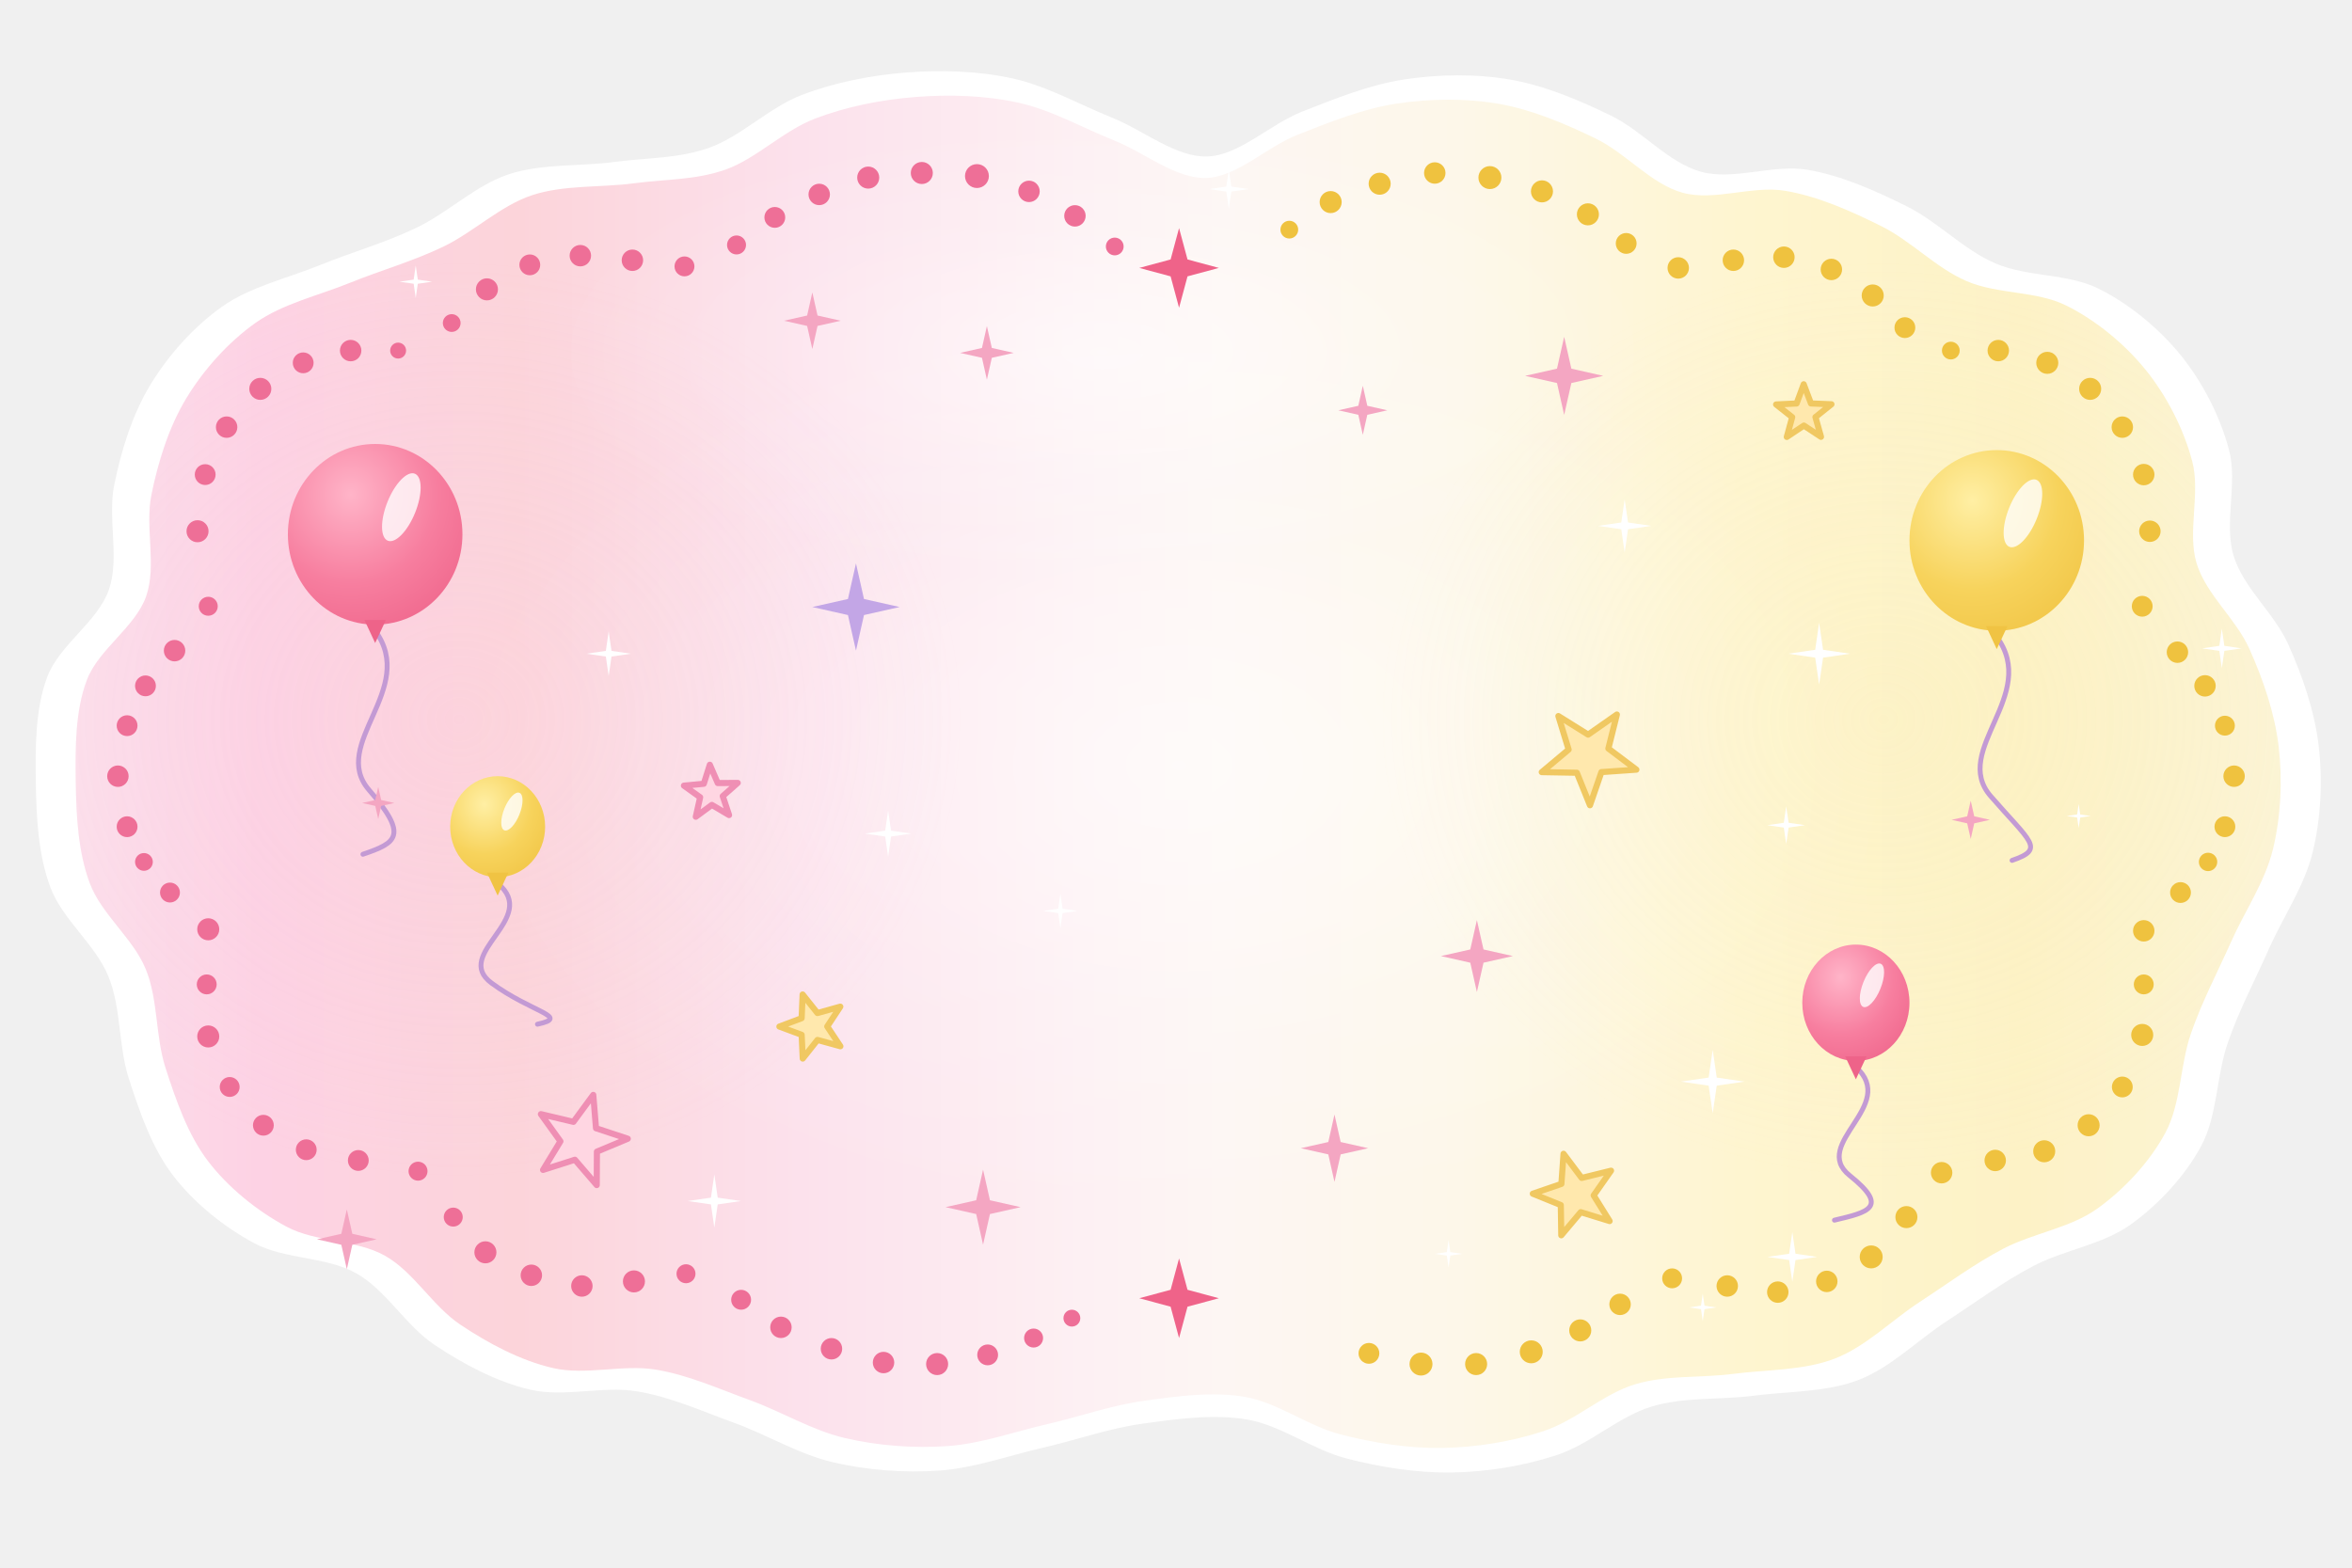
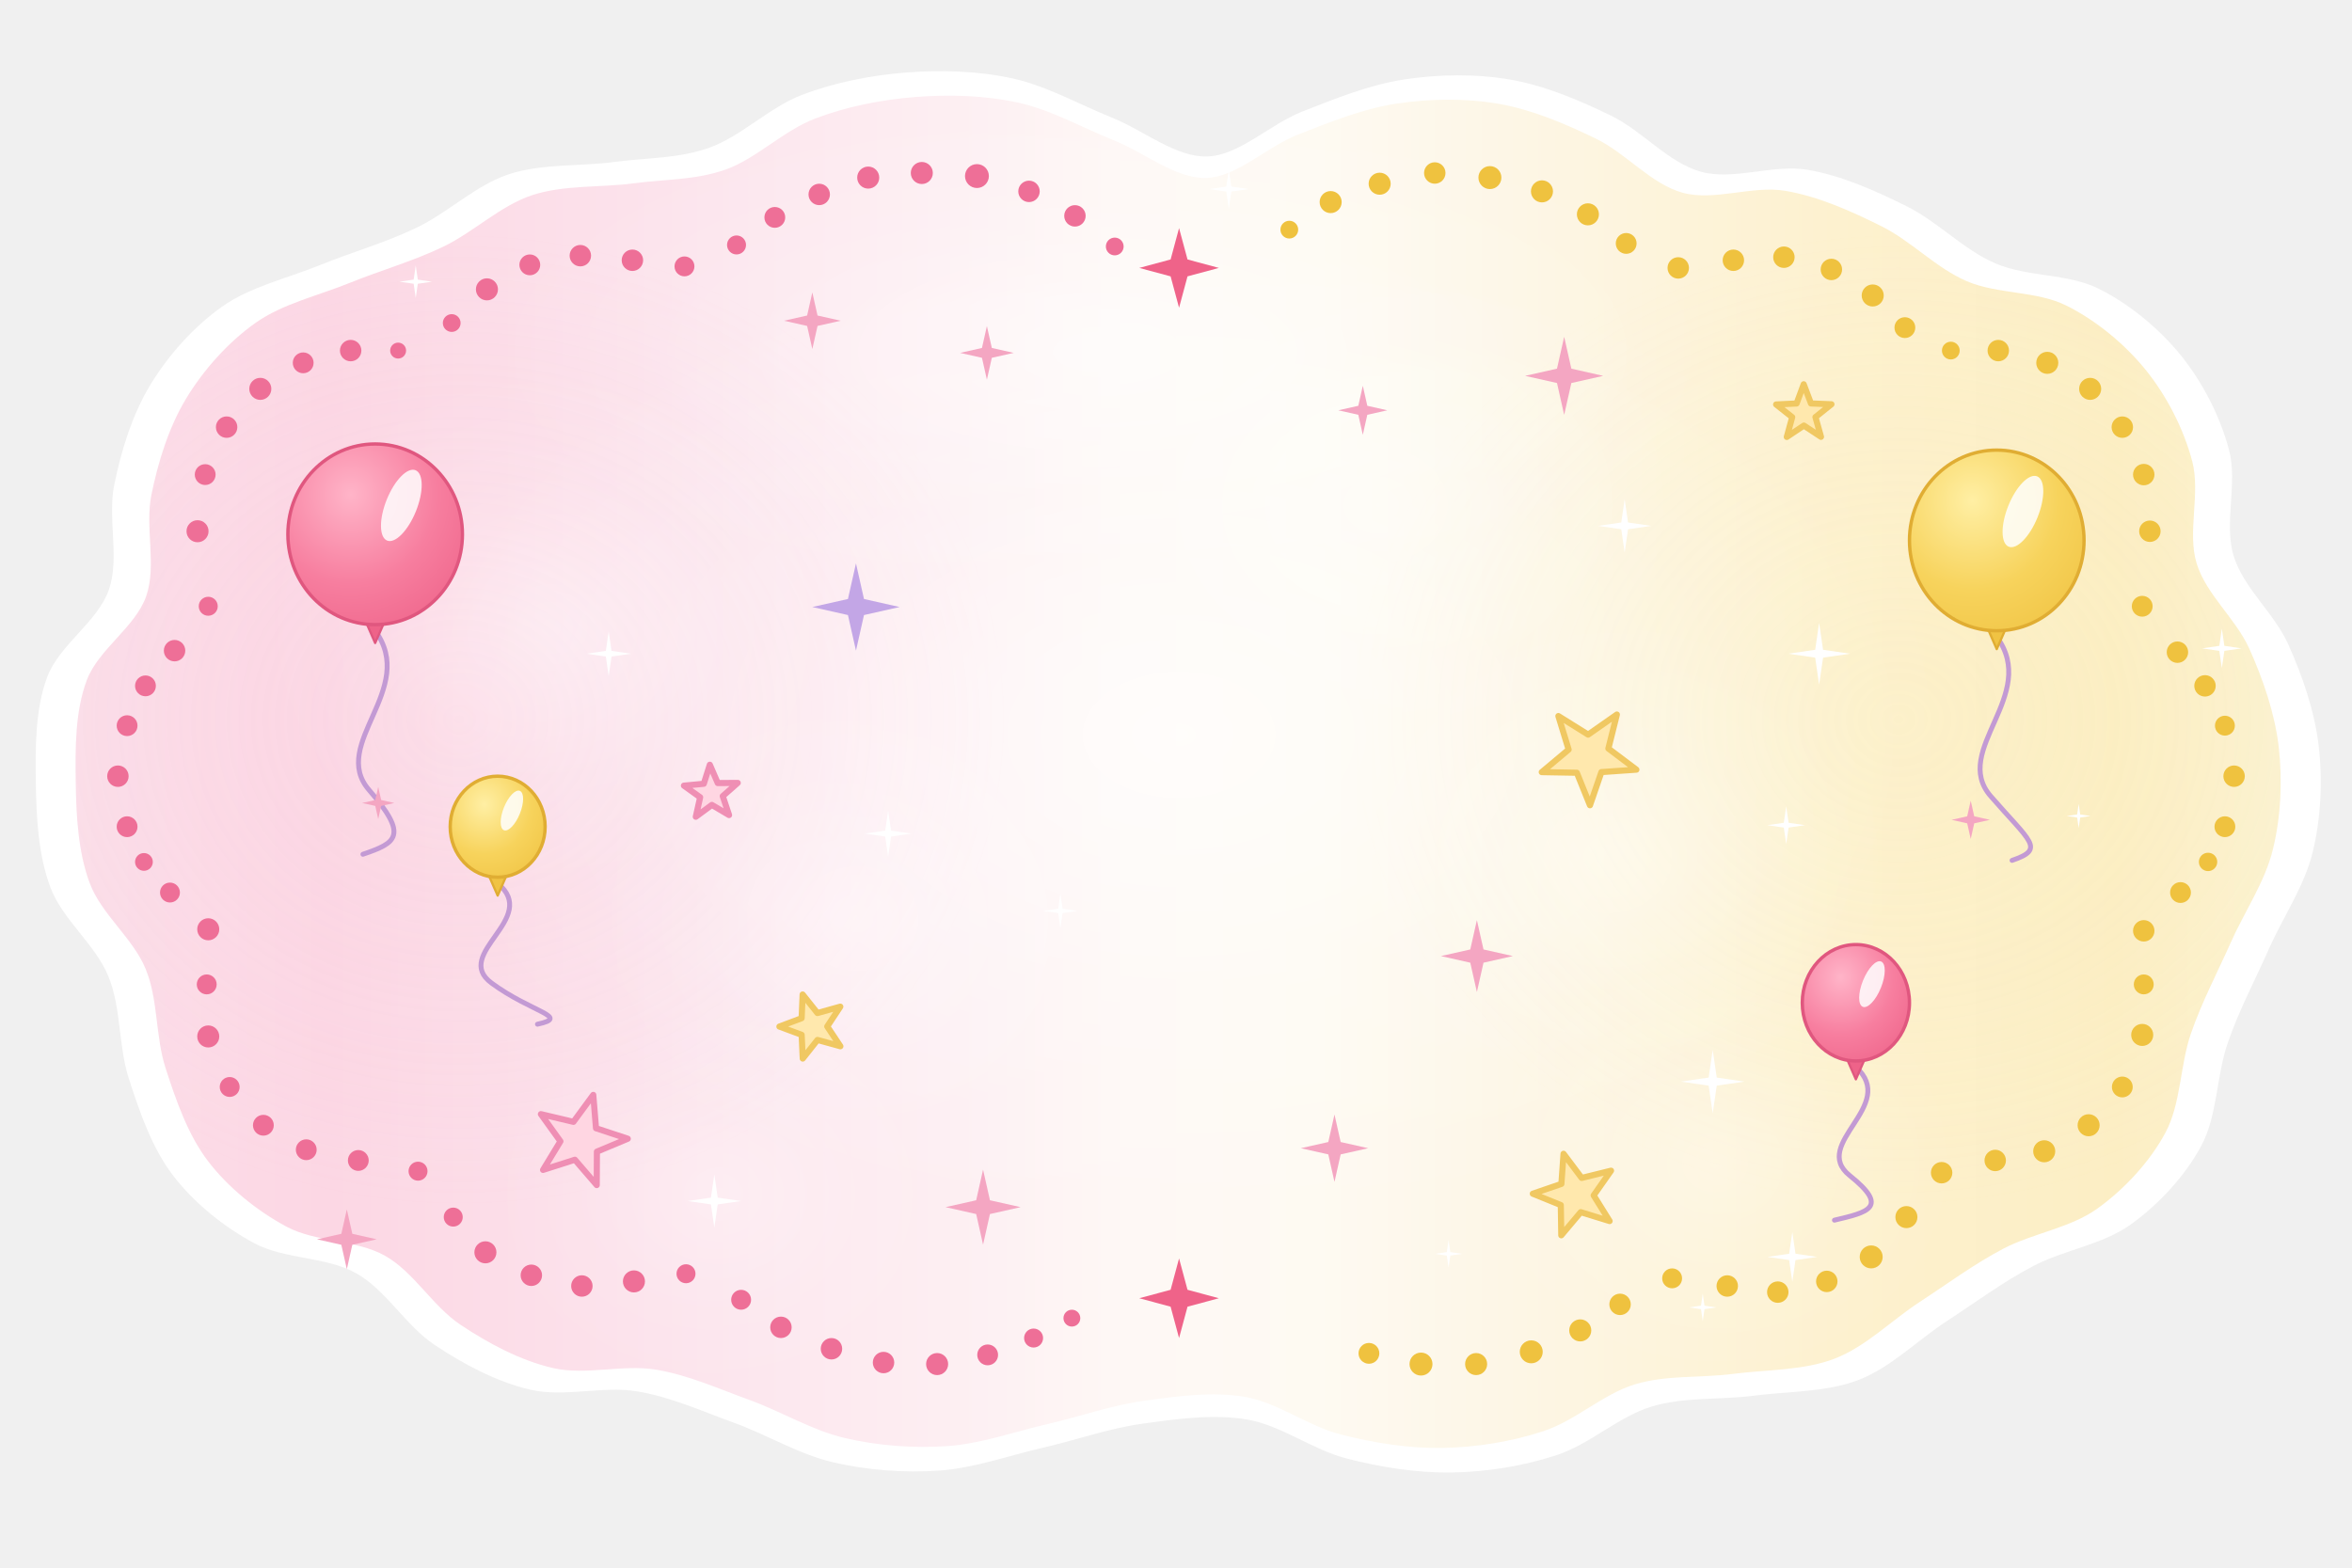
<svg xmlns="http://www.w3.org/2000/svg" width="1536" height="1024" viewBox="0 0 1536 1024" fill="none">
  <defs>
    <linearGradient id="base_gradient" x1="0" y1="0" x2="1536" y2="0" gradientUnits="userSpaceOnUse">
-       <stop offset="0" stop-color="#fbe4ee" />
-       <stop offset="0.11" stop-color="#fdd2e4" />
-       <stop offset="0.22" stop-color="#fcd4da" />
-       <stop offset="0.34" stop-color="#fce1ec" />
-       <stop offset="0.46" stop-color="#fdf0f3" />
-       <stop offset="0.52" stop-color="#fdf6f3" />
-       <stop offset="0.62" stop-color="#fdf7e9" />
-       <stop offset="0.74" stop-color="#fef5d0" />
-       <stop offset="0.86" stop-color="#fdf2c6" />
-       <stop offset="1" stop-color="#fbf4da" />
+       <stop offset="0" stop-color="#fbe0ea" />
+       <stop offset="0.14" stop-color="#fcd7e4" />
+       <stop offset="0.28" stop-color="#fce3ec" />
+       <stop offset="0.4" stop-color="#fdeef2" />
+       <stop offset="0.48" stop-color="#fef8f5" />
+       <stop offset="0.56" stop-color="#fefaf2" />
+       <stop offset="0.64" stop-color="#fdf6e6" />
+       <stop offset="0.78" stop-color="#fdf1cf" />
+       <stop offset="0.9" stop-color="#fceec4" />
+       <stop offset="1" stop-color="#fbf3d6" />
    </linearGradient>
    <radialGradient id="glow_center">
-       <stop offset="0" stop-color="#ffffff" stop-opacity="0.55" />
-       <stop offset="0.55" stop-color="#ffffff" stop-opacity="0.18" />
+       <stop offset="0" stop-color="#ffffff" stop-opacity="0.6" />
+       <stop offset="0.5" stop-color="#ffffff" stop-opacity="0.2" />
      <stop offset="1" stop-color="#ffffff" stop-opacity="0" />
    </radialGradient>
+     <radialGradient id="glow_soft">
+       <stop offset="0" stop-color="#ffffff" stop-opacity="0.5" />
+       <stop offset="0.6" stop-color="#ffffff" stop-opacity="0.12" />
+       <stop offset="1" stop-color="#ffffff" stop-opacity="0" />
+     </radialGradient>
    <radialGradient id="glow_pink">
-       <stop offset="0" stop-color="#fbd0e0" stop-opacity="0.22" />
+       <stop offset="0" stop-color="#fbd0e0" stop-opacity="0.18" />
      <stop offset="1" stop-color="#fbd0e0" stop-opacity="0" />
    </radialGradient>
    <radialGradient id="glow_yellow">
-       <stop offset="0" stop-color="#fbefb8" stop-opacity="0.22" />
+       <stop offset="0" stop-color="#fbefb8" stop-opacity="0.18" />
      <stop offset="1" stop-color="#fbefb8" stop-opacity="0" />
    </radialGradient>
    <radialGradient id="grad_balloon_pink" cx="0.36" cy="0.28" r="0.9">
      <stop offset="0" stop-color="#ffb4c8" />
      <stop offset="0.55" stop-color="#f77e9f" />
      <stop offset="1" stop-color="#ee6389" />
    </radialGradient>
    <radialGradient id="grad_balloon_yellow" cx="0.36" cy="0.28" r="0.9">
      <stop offset="0" stop-color="#ffefa4" />
      <stop offset="0.55" stop-color="#f7d35c" />
      <stop offset="1" stop-color="#f0c343" />
    </radialGradient>
    <clipPath id="board_clip">
      <path d="M 597.89 63.35 C 575.78 65.09 552.94 69.57 532.30 77.46 C 511.66 85.35 493.84 103.63 474.07 110.68 C 454.30 117.73 434.78 116.96 413.66 119.77 C 392.54 122.58 368.05 120.65 347.36 127.54 C 326.67 134.44 309.34 151.58 289.51 161.12 C 269.67 170.67 248.78 176.51 228.34 184.81 C 207.90 193.10 184.66 198.33 166.87 210.90 C 149.09 223.47 132.95 241.52 121.62 260.24 C 110.29 278.95 103.25 301.66 98.89 323.20 C 94.54 344.73 102.49 369.29 95.47 389.45 C 88.44 409.61 64.41 423.95 56.74 444.16 C 49.07 464.37 49.14 488.58 49.46 510.70 C 49.77 532.83 51.00 556.52 58.62 576.90 C 66.24 597.28 86.91 612.83 95.16 632.98 C 103.42 653.12 101.38 676.87 108.16 697.78 C 114.94 718.69 122.67 741.18 135.84 758.43 C 149.00 775.68 167.89 790.97 187.15 801.27 C 206.42 811.57 232.50 809.57 251.43 820.25 C 270.36 830.92 282.41 853.08 300.71 865.31 C 319.00 877.54 339.97 888.73 361.19 893.61 C 382.42 898.50 406.67 891.12 428.06 894.60 C 449.45 898.07 468.91 907.01 489.53 914.47 C 510.15 921.92 530.27 934.31 551.80 939.33 C 573.33 944.35 596.66 946.11 618.72 944.58 C 640.78 943.05 662.78 935.09 684.17 930.16 C 705.57 925.23 725.63 917.96 747.09 915.00 C 768.56 912.04 791.56 908.76 812.94 912.42 C 834.33 916.07 853.90 931.37 875.40 936.93 C 896.89 942.49 919.79 946.14 941.90 945.78 C 964.01 945.42 987.10 941.70 1008.07 934.78 C 1029.04 927.85 1047.06 910.46 1067.74 904.23 C 1088.41 898.00 1110.38 900.18 1132.12 897.38 C 1153.87 894.58 1177.95 895.26 1198.20 887.43 C 1218.46 879.61 1235.32 862.40 1253.66 850.44 C 1271.99 838.48 1288.90 825.82 1308.22 815.67 C 1327.54 805.52 1351.93 802.16 1369.59 789.52 C 1387.25 776.88 1403.98 758.87 1414.17 739.83 C 1424.36 720.79 1423.63 695.99 1430.75 675.26 C 1437.87 654.54 1447.97 635.55 1456.90 615.47 C 1465.83 595.40 1479.14 576.11 1484.34 554.82 C 1489.55 533.53 1490.67 509.54 1488.12 487.73 C 1485.56 465.92 1477.97 443.90 1469.03 423.94 C 1460.10 403.97 1440.74 388.39 1434.51 367.95 C 1428.28 347.50 1437.17 322.32 1431.64 301.27 C 1426.10 280.22 1415.00 258.59 1401.28 241.63 C 1387.56 224.68 1368.81 209.21 1349.33 199.55 C 1329.86 189.89 1304.54 192.31 1284.42 183.67 C 1264.30 175.03 1248.37 157.56 1228.61 147.72 C 1208.85 137.89 1187.50 128.28 1165.87 124.64 C 1144.25 121.00 1119.50 131.59 1098.86 125.89 C 1078.21 120.19 1061.98 100.11 1041.99 90.44 C 1021.99 80.77 1000.58 71.63 978.87 67.84 C 957.17 64.06 933.61 64.39 911.76 67.72 C 889.91 71.06 868.43 79.78 847.77 87.87 C 827.11 95.96 807.86 115.63 787.80 116.26 C 767.73 116.89 747.86 99.86 727.38 91.65 C 706.91 83.45 686.51 71.76 664.93 67.04 C 643.34 62.32 619.99 61.62 597.89 63.35 Z" />
    </clipPath>
  </defs>
  <g id="01_土台外形">
    <path id="base_outline" d="M 591.71 47.38 C 568.80 49.18 545.13 53.82 523.74 61.99 C 502.36 70.17 483.89 89.12 463.40 96.42 C 442.91 103.73 422.69 102.93 400.80 105.84 C 378.92 108.75 353.54 106.75 332.09 113.90 C 310.65 121.04 292.70 138.80 272.14 148.69 C 251.59 158.59 229.94 164.64 208.76 173.24 C 187.58 181.83 163.50 187.25 145.06 200.28 C 126.63 213.31 109.91 232.01 98.16 251.40 C 86.42 270.80 79.13 294.33 74.62 316.65 C 70.10 338.97 78.35 364.41 71.07 385.30 C 63.79 406.20 38.88 421.05 30.93 441.99 C 22.99 462.94 23.06 488.03 23.39 510.95 C 23.71 533.88 24.99 558.43 32.88 579.55 C 40.78 600.67 62.20 616.79 70.75 637.66 C 79.31 658.54 77.19 683.15 84.22 704.81 C 91.24 726.48 99.26 749.79 112.90 767.67 C 126.54 785.54 146.11 801.38 166.08 812.06 C 186.04 822.74 213.08 820.66 232.69 831.72 C 252.30 842.78 264.79 865.75 283.75 878.42 C 302.71 891.09 324.44 902.69 346.43 907.75 C 368.43 912.81 393.56 905.17 415.72 908.77 C 437.89 912.37 458.05 921.63 479.42 929.36 C 500.79 937.09 521.64 949.92 543.95 955.12 C 566.26 960.33 590.44 962.15 613.30 960.57 C 636.16 958.98 658.95 950.74 681.12 945.63 C 703.30 940.52 724.09 932.98 746.33 929.91 C 768.57 926.85 792.41 923.45 814.56 927.24 C 836.72 931.03 857.01 946.87 879.28 952.64 C 901.56 958.40 925.29 962.18 948.20 961.81 C 971.12 961.44 995.04 957.58 1016.77 950.41 C 1038.51 943.23 1057.18 925.21 1078.60 918.75 C 1100.03 912.29 1122.79 914.56 1145.32 911.66 C 1167.86 908.76 1192.81 909.46 1213.80 901.35 C 1234.79 893.24 1252.26 875.41 1271.26 863.01 C 1290.26 850.62 1307.78 837.50 1327.80 826.98 C 1347.83 816.46 1373.11 812.99 1391.41 799.89 C 1409.70 786.79 1427.04 768.12 1437.60 748.39 C 1448.16 728.65 1447.40 702.96 1454.78 681.48 C 1462.16 660.00 1472.62 640.33 1481.88 619.52 C 1491.13 598.72 1504.93 578.73 1510.32 556.67 C 1515.71 534.61 1516.87 509.75 1514.23 487.15 C 1511.58 464.54 1503.71 441.73 1494.45 421.04 C 1485.19 400.35 1465.14 384.21 1458.68 363.02 C 1452.22 341.84 1461.44 315.74 1455.70 293.92 C 1449.96 272.11 1438.45 249.69 1424.24 232.12 C 1410.02 214.56 1390.59 198.53 1370.41 188.52 C 1350.23 178.51 1323.99 181.01 1303.14 172.06 C 1282.29 163.11 1265.78 145.01 1245.31 134.81 C 1224.83 124.61 1202.71 114.66 1180.30 110.89 C 1157.89 107.11 1132.25 118.09 1110.85 112.18 C 1089.45 106.27 1072.64 85.47 1051.92 75.45 C 1031.20 65.42 1009.01 55.96 986.52 52.03 C 964.02 48.11 939.61 48.45 916.97 51.91 C 894.32 55.37 872.07 64.40 850.66 72.79 C 829.25 81.17 809.30 101.55 788.51 102.20 C 767.71 102.86 747.12 85.21 725.90 76.71 C 704.68 68.21 683.55 56.09 661.18 51.20 C 638.82 46.31 614.61 45.58 591.71 47.38 Z" fill="#ffffff" />
  </g>
  <g id="02_背景グラデーション">
    <path id="base_gradient_fill" d="M 597.89 63.35 C 575.78 65.09 552.94 69.57 532.30 77.46 C 511.66 85.35 493.84 103.63 474.07 110.68 C 454.30 117.73 434.78 116.96 413.66 119.77 C 392.54 122.58 368.05 120.65 347.36 127.54 C 326.67 134.44 309.34 151.58 289.51 161.12 C 269.67 170.67 248.78 176.51 228.34 184.81 C 207.90 193.10 184.66 198.33 166.87 210.90 C 149.09 223.47 132.95 241.52 121.62 260.24 C 110.29 278.95 103.25 301.66 98.89 323.20 C 94.54 344.73 102.49 369.29 95.47 389.45 C 88.44 409.61 64.41 423.95 56.74 444.16 C 49.07 464.37 49.14 488.58 49.46 510.70 C 49.77 532.83 51.00 556.52 58.62 576.90 C 66.24 597.28 86.91 612.83 95.16 632.98 C 103.42 653.12 101.38 676.87 108.16 697.78 C 114.94 718.69 122.67 741.18 135.84 758.43 C 149.00 775.68 167.89 790.97 187.15 801.27 C 206.42 811.57 232.50 809.57 251.43 820.25 C 270.36 830.92 282.41 853.08 300.71 865.31 C 319.00 877.54 339.97 888.73 361.19 893.61 C 382.42 898.50 406.67 891.12 428.06 894.60 C 449.45 898.07 468.91 907.01 489.53 914.47 C 510.15 921.92 530.27 934.31 551.80 939.33 C 573.33 944.35 596.66 946.11 618.72 944.58 C 640.78 943.05 662.78 935.09 684.17 930.16 C 705.57 925.23 725.63 917.96 747.09 915.00 C 768.56 912.04 791.56 908.76 812.94 912.42 C 834.33 916.07 853.90 931.37 875.40 936.93 C 896.89 942.49 919.79 946.14 941.90 945.78 C 964.01 945.42 987.10 941.70 1008.07 934.78 C 1029.04 927.85 1047.06 910.46 1067.74 904.23 C 1088.41 898.00 1110.38 900.18 1132.12 897.38 C 1153.87 894.58 1177.95 895.26 1198.20 887.43 C 1218.46 879.61 1235.32 862.40 1253.66 850.44 C 1271.99 838.48 1288.90 825.82 1308.22 815.67 C 1327.54 805.52 1351.93 802.16 1369.59 789.52 C 1387.25 776.88 1403.98 758.87 1414.17 739.83 C 1424.36 720.79 1423.63 695.99 1430.75 675.26 C 1437.87 654.54 1447.97 635.55 1456.90 615.47 C 1465.83 595.40 1479.14 576.11 1484.34 554.82 C 1489.55 533.53 1490.67 509.54 1488.12 487.73 C 1485.56 465.92 1477.97 443.90 1469.03 423.94 C 1460.10 403.97 1440.74 388.39 1434.51 367.95 C 1428.28 347.50 1437.17 322.32 1431.64 301.27 C 1426.10 280.22 1415.00 258.59 1401.28 241.63 C 1387.56 224.68 1368.81 209.21 1349.33 199.55 C 1329.86 189.89 1304.54 192.31 1284.42 183.67 C 1264.30 175.03 1248.37 157.56 1228.61 147.72 C 1208.85 137.89 1187.50 128.28 1165.87 124.64 C 1144.25 121.00 1119.50 131.59 1098.86 125.89 C 1078.21 120.19 1061.98 100.11 1041.99 90.44 C 1021.99 80.77 1000.58 71.63 978.87 67.84 C 957.17 64.06 933.61 64.39 911.76 67.72 C 889.91 71.06 868.43 79.78 847.77 87.87 C 827.11 95.96 807.86 115.63 787.80 116.26 C 767.73 116.89 747.86 99.86 727.38 91.65 C 706.91 83.45 686.51 71.76 664.93 67.04 C 643.34 62.32 619.99 61.62 597.89 63.35 Z" fill="url(#base_gradient)" />
    <g id="bg_texture" clip-path="url(#board_clip)">
-       <ellipse id="tex_center" cx="770" cy="500" rx="470" ry="300" fill="url(#glow_center)" />
-       <ellipse id="tex_pink" cx="300" cy="470" rx="330" ry="300" fill="url(#glow_pink)" />
-       <ellipse id="tex_yellow" cx="1230" cy="470" rx="330" ry="300" fill="url(#glow_yellow)" />
-       <ellipse id="tex_top" cx="720" cy="230" rx="360" ry="150" fill="url(#glow_center)" />
+       <ellipse id="tex_pink" cx="300" cy="470" rx="360" ry="320" fill="url(#glow_pink)" />
+       <ellipse id="tex_yellow" cx="1240" cy="470" rx="360" ry="320" fill="url(#glow_yellow)" />
+       <ellipse id="light_center" cx="770" cy="480" rx="500" ry="330" fill="url(#glow_center)" />
+       <ellipse id="light_top" cx="720" cy="230" rx="400" ry="165" fill="url(#glow_soft)" />
+       <ellipse id="light_01" cx="360" cy="410" rx="190" ry="170" fill="url(#glow_soft)" fill-opacity="0.75" />
+       <ellipse id="light_02" cx="560" cy="600" rx="175" ry="150" fill="url(#glow_soft)" fill-opacity="0.7" />
+       <ellipse id="light_03" cx="900" cy="330" rx="200" ry="165" fill="url(#glow_soft)" fill-opacity="0.7" />
+       <ellipse id="light_04" cx="1050" cy="560" rx="185" ry="160" fill="url(#glow_soft)" fill-opacity="0.7" />
+       <ellipse id="light_05" cx="470" cy="780" rx="150" ry="130" fill="url(#glow_soft)" fill-opacity="0.6" />
+       <ellipse id="light_06" cx="1120" cy="760" rx="160" ry="140" fill="url(#glow_soft)" fill-opacity="0.6" />
    </g>
  </g>
  <g id="03_内周ドット">
    <g id="dots_pink" fill="#ee6f97">
      <circle id="dot_pink_01" cx="612" cy="891" r="7.2" />
      <circle id="dot_pink_02" cx="577" cy="890" r="7.0" />
      <circle id="dot_pink_03" cx="645" cy="885" r="6.8" />
      <circle id="dot_pink_04" cx="543" cy="881" r="7.0" />
      <circle id="dot_pink_05" cx="675" cy="874" r="6.2" />
      <circle id="dot_pink_06" cx="510" cy="867" r="7.0" />
      <circle id="dot_pink_07" cx="700" cy="861" r="5.5" />
      <circle id="dot_pink_08" cx="484" cy="849" r="6.5" />
      <circle id="dot_pink_09" cx="380" cy="840" r="7.0" />
      <circle id="dot_pink_10" cx="414" cy="837" r="7.2" />
      <circle id="dot_pink_11" cx="448" cy="832" r="6.2" />
      <circle id="dot_pink_12" cx="347" cy="833" r="7.0" />
      <circle id="dot_pink_13" cx="317" cy="818" r="7.2" />
      <circle id="dot_pink_14" cx="296" cy="795" r="6.2" />
      <circle id="dot_pink_15" cx="273" cy="765" r="6.2" />
      <circle id="dot_pink_16" cx="234" cy="758" r="6.8" />
      <circle id="dot_pink_17" cx="200" cy="751" r="6.8" />
      <circle id="dot_pink_18" cx="172" cy="735" r="6.8" />
      <circle id="dot_pink_19" cx="150" cy="710" r="6.5" />
      <circle id="dot_pink_20" cx="136" cy="677" r="7.2" />
      <circle id="dot_pink_21" cx="135" cy="643" r="6.5" />
      <circle id="dot_pink_22" cx="136" cy="607" r="7.2" />
      <circle id="dot_pink_23" cx="111" cy="583" r="6.5" />
      <circle id="dot_pink_24" cx="94" cy="563" r="5.8" />
      <circle id="dot_pink_25" cx="83" cy="540" r="6.8" />
      <circle id="dot_pink_26" cx="77" cy="507" r="7.0" />
      <circle id="dot_pink_27" cx="83" cy="474" r="6.8" />
      <circle id="dot_pink_28" cx="95" cy="448" r="6.8" />
      <circle id="dot_pink_29" cx="114" cy="425" r="7.0" />
      <circle id="dot_pink_30" cx="136" cy="396" r="6.2" />
      <circle id="dot_pink_31" cx="129" cy="347" r="7.2" />
      <circle id="dot_pink_32" cx="134" cy="310" r="6.8" />
      <circle id="dot_pink_33" cx="148" cy="279" r="7.0" />
      <circle id="dot_pink_34" cx="170" cy="254" r="7.2" />
      <circle id="dot_pink_35" cx="198" cy="237" r="6.8" />
      <circle id="dot_pink_36" cx="260" cy="229" r="5.2" />
      <circle id="dot_pink_37" cx="229" cy="229" r="7.0" />
      <circle id="dot_pink_38" cx="295" cy="211" r="5.8" />
      <circle id="dot_pink_39" cx="318" cy="189" r="7.2" />
      <circle id="dot_pink_40" cx="447" cy="174" r="6.5" />
      <circle id="dot_pink_41" cx="346" cy="173" r="6.8" />
      <circle id="dot_pink_42" cx="413" cy="170" r="7.0" />
      <circle id="dot_pink_43" cx="379" cy="167" r="7.0" />
      <circle id="dot_pink_44" cx="728" cy="161" r="5.8" />
      <circle id="dot_pink_45" cx="481" cy="160" r="6.2" />
      <circle id="dot_pink_46" cx="506" cy="142" r="6.8" />
      <circle id="dot_pink_47" cx="702" cy="141" r="7.0" />
      <circle id="dot_pink_48" cx="535" cy="127" r="7.0" />
      <circle id="dot_pink_49" cx="672" cy="125" r="7.0" />
      <circle id="dot_pink_50" cx="567" cy="116" r="7.2" />
      <circle id="dot_pink_51" cx="638" cy="115" r="7.8" />
      <circle id="dot_pink_52" cx="602" cy="113" r="7.2" />
    </g>
    <g id="dots_yellow" fill="#efc23f">
      <circle id="dot_yellow_01" cx="964" cy="891" r="7.2" />
      <circle id="dot_yellow_02" cx="928" cy="891" r="7.5" />
      <circle id="dot_yellow_03" cx="894" cy="884" r="6.8" />
      <circle id="dot_yellow_04" cx="1000" cy="883" r="7.5" />
      <circle id="dot_yellow_05" cx="1032" cy="869" r="7.2" />
      <circle id="dot_yellow_06" cx="1058" cy="852" r="7.0" />
      <circle id="dot_yellow_07" cx="1161" cy="844" r="7.0" />
      <circle id="dot_yellow_08" cx="1128" cy="840" r="7.0" />
      <circle id="dot_yellow_09" cx="1193" cy="837" r="7.0" />
      <circle id="dot_yellow_10" cx="1092" cy="835" r="6.5" />
      <circle id="dot_yellow_11" cx="1222" cy="821" r="7.5" />
      <circle id="dot_yellow_12" cx="1245" cy="795" r="7.2" />
      <circle id="dot_yellow_13" cx="1268" cy="766" r="7.0" />
      <circle id="dot_yellow_14" cx="1303" cy="758" r="7.0" />
      <circle id="dot_yellow_15" cx="1335" cy="752" r="7.2" />
      <circle id="dot_yellow_16" cx="1364" cy="735" r="7.2" />
      <circle id="dot_yellow_17" cx="1386" cy="710" r="6.8" />
      <circle id="dot_yellow_18" cx="1399" cy="676" r="7.2" />
      <circle id="dot_yellow_19" cx="1400" cy="643" r="6.5" />
      <circle id="dot_yellow_20" cx="1400" cy="608" r="7.0" />
      <circle id="dot_yellow_21" cx="1424" cy="583" r="6.8" />
      <circle id="dot_yellow_22" cx="1442" cy="563" r="6.0" />
      <circle id="dot_yellow_23" cx="1453" cy="540" r="6.8" />
      <circle id="dot_yellow_24" cx="1459" cy="507" r="7.0" />
      <circle id="dot_yellow_25" cx="1453" cy="474" r="6.5" />
      <circle id="dot_yellow_26" cx="1440" cy="448" r="7.0" />
      <circle id="dot_yellow_27" cx="1422" cy="426" r="7.0" />
      <circle id="dot_yellow_28" cx="1399" cy="396" r="6.8" />
      <circle id="dot_yellow_29" cx="1404" cy="347" r="7.0" />
      <circle id="dot_yellow_30" cx="1400" cy="310" r="7.0" />
      <circle id="dot_yellow_31" cx="1386" cy="279" r="7.0" />
      <circle id="dot_yellow_32" cx="1365" cy="254" r="7.2" />
      <circle id="dot_yellow_33" cx="1337" cy="237" r="7.2" />
      <circle id="dot_yellow_34" cx="1305" cy="229" r="7.0" />
      <circle id="dot_yellow_35" cx="1274" cy="229" r="5.8" />
      <circle id="dot_yellow_36" cx="1244" cy="214" r="6.8" />
      <circle id="dot_yellow_37" cx="1223" cy="193" r="7.2" />
      <circle id="dot_yellow_38" cx="1196" cy="176" r="7.0" />
      <circle id="dot_yellow_39" cx="1096" cy="175" r="7.0" />
      <circle id="dot_yellow_40" cx="1132" cy="170" r="7.0" />
      <circle id="dot_yellow_41" cx="1165" cy="168" r="7.0" />
      <circle id="dot_yellow_42" cx="1062" cy="159" r="6.8" />
      <circle id="dot_yellow_43" cx="842" cy="150" r="5.8" />
      <circle id="dot_yellow_44" cx="1037" cy="140" r="7.2" />
      <circle id="dot_yellow_45" cx="869" cy="132" r="7.2" />
      <circle id="dot_yellow_46" cx="1007" cy="125" r="7.2" />
      <circle id="dot_yellow_47" cx="901" cy="120" r="7.2" />
      <circle id="dot_yellow_48" cx="973" cy="116" r="7.5" />
      <circle id="dot_yellow_49" cx="937" cy="113" r="7.0" />
    </g>
  </g>
  <g id="04_風船">
    <g id="balloon_pink_01">
      <path id="balloon_pink_01_string" d="M 245.00 412.00 C 273.00 450.00 215.00 486.00 241.00 516.00 S 259.00 550.50 237.00 558.00" fill="none" stroke="#c39ad4" stroke-width="3.2" stroke-linecap="round" />
-       <ellipse id="balloon_pink_01_body" cx="245.00" cy="349.00" rx="57.00" ry="59.00" fill="url(#grad_balloon_pink)" />
-       <path id="balloon_pink_01_knot" d="M 238.00 405.00 L 252.00 405.00 L 245.00 420.00 Z" fill="#ee6389" />
-       <ellipse id="balloon_pink_01_highlight" cx="262.10" cy="331.30" rx="9.69" ry="23.60" fill="#ffffff" fill-opacity="0.8" transform="rotate(22 262.10 331.30)" />
+       <path id="balloon_pink_01_knot" d="M 238.00 404.00 L 252.00 404.00 L 245.00 420.00 Z" fill="#ee6389" stroke="#e0577f" stroke-width="1.5" stroke-linejoin="round" />
+       <ellipse id="balloon_pink_01_body" cx="245.00" cy="349.00" rx="57.00" ry="59.00" fill="url(#grad_balloon_pink)" stroke="#e0577f" stroke-width="2.2" />
+       <ellipse id="balloon_pink_01_highlight" cx="262.10" cy="330.12" rx="10.26" ry="24.78" fill="#ffffff" fill-opacity="0.85" transform="rotate(22 262.10 330.12)" />
    </g>
    <g id="balloon_yellow_01">
      <path id="balloon_yellow_01_string" d="M 325.00 577.00 C 353.00 599.88 295.00 622.92 321.00 642.12 S 373.00 664.20 351.00 669.00" fill="none" stroke="#c39ad4" stroke-width="3.2" stroke-linecap="round" />
-       <ellipse id="balloon_yellow_01_body" cx="325.00" cy="540.00" rx="31.00" ry="33.00" fill="url(#grad_balloon_yellow)" />
-       <path id="balloon_yellow_01_knot" d="M 318.00 570.00 L 332.00 570.00 L 325.00 585.00 Z" fill="#f0c343" />
-       <ellipse id="balloon_yellow_01_highlight" cx="334.30" cy="530.10" rx="5.27" ry="13.20" fill="#ffffff" fill-opacity="0.8" transform="rotate(22 334.30 530.10)" />
+       <path id="balloon_yellow_01_knot" d="M 318.00 569.00 L 332.00 569.00 L 325.00 585.00 Z" fill="#f0c343" stroke="#e0ad33" stroke-width="1.5" stroke-linejoin="round" />
+       <ellipse id="balloon_yellow_01_body" cx="325.00" cy="540.00" rx="31.00" ry="33.00" fill="url(#grad_balloon_yellow)" stroke="#e0ad33" stroke-width="2.2" />
+       <ellipse id="balloon_yellow_01_highlight" cx="334.30" cy="529.44" rx="5.58" ry="13.86" fill="#ffffff" fill-opacity="0.85" transform="rotate(22 334.30 529.44)" />
    </g>
    <g id="balloon_yellow_02">
      <path id="balloon_yellow_02_string" d="M 1304.00 416.00 C 1332.00 454.00 1274.00 490.00 1300.00 520.00 S 1336.00 554.50 1314.00 562.00" fill="none" stroke="#c39ad4" stroke-width="3.2" stroke-linecap="round" />
-       <ellipse id="balloon_yellow_02_body" cx="1304.00" cy="353.00" rx="57.00" ry="59.00" fill="url(#grad_balloon_yellow)" />
-       <path id="balloon_yellow_02_knot" d="M 1297.00 409.00 L 1311.00 409.00 L 1304.00 424.00 Z" fill="#f0c343" />
-       <ellipse id="balloon_yellow_02_highlight" cx="1321.10" cy="335.30" rx="9.69" ry="23.60" fill="#ffffff" fill-opacity="0.8" transform="rotate(22 1321.10 335.30)" />
+       <path id="balloon_yellow_02_knot" d="M 1297.00 408.00 L 1311.00 408.00 L 1304.00 424.00 Z" fill="#f0c343" stroke="#e0ad33" stroke-width="1.5" stroke-linejoin="round" />
+       <ellipse id="balloon_yellow_02_body" cx="1304.00" cy="353.00" rx="57.00" ry="59.00" fill="url(#grad_balloon_yellow)" stroke="#e0ad33" stroke-width="2.2" />
+       <ellipse id="balloon_yellow_02_highlight" cx="1321.10" cy="334.12" rx="10.26" ry="24.78" fill="#ffffff" fill-opacity="0.85" transform="rotate(22 1321.10 334.12)" />
    </g>
    <g id="balloon_pink_02">
      <path id="balloon_pink_02_string" d="M 1212.00 697.00 C 1240.00 722.12 1182.00 747.08 1208.00 767.88 S 1220.00 791.80 1198.00 797.00" fill="none" stroke="#c39ad4" stroke-width="3.2" stroke-linecap="round" />
-       <ellipse id="balloon_pink_02_body" cx="1212.00" cy="655.00" rx="35.00" ry="38.00" fill="url(#grad_balloon_pink)" />
-       <path id="balloon_pink_02_knot" d="M 1205.00 690.00 L 1219.00 690.00 L 1212.00 705.00 Z" fill="#ee6389" />
-       <ellipse id="balloon_pink_02_highlight" cx="1222.50" cy="643.60" rx="5.95" ry="15.20" fill="#ffffff" fill-opacity="0.8" transform="rotate(22 1222.50 643.60)" />
+       <path id="balloon_pink_02_knot" d="M 1205.00 689.00 L 1219.00 689.00 L 1212.00 705.00 Z" fill="#ee6389" stroke="#e0577f" stroke-width="1.5" stroke-linejoin="round" />
+       <ellipse id="balloon_pink_02_body" cx="1212.00" cy="655.00" rx="35.00" ry="38.00" fill="url(#grad_balloon_pink)" stroke="#e0577f" stroke-width="2.2" />
+       <ellipse id="balloon_pink_02_highlight" cx="1222.50" cy="642.84" rx="6.30" ry="15.96" fill="#ffffff" fill-opacity="0.85" transform="rotate(22 1222.50 642.84)" />
    </g>
  </g>
  <g id="05_星">
    <path id="star_01" d="M 354.64 764.17 L 365.99 745.50 L 353.24 727.75 L 374.50 732.78 L 387.44 715.17 L 389.23 736.95 L 409.98 743.81 L 389.82 752.24 L 389.70 774.09 L 375.45 757.53 Z" fill="#ffd6e2" stroke="#ef8fb4" stroke-width="4" stroke-linejoin="round" />
    <path id="star_02" d="M 1006.86 504.35 L 1024.41 489.62 L 1017.72 467.72 L 1037.14 479.85 L 1055.91 466.72 L 1050.37 488.94 L 1068.66 502.73 L 1045.81 504.33 L 1038.35 525.99 L 1029.77 504.75 Z" fill="#ffe8ad" stroke="#f0c862" stroke-width="4" stroke-linejoin="round" />
    <path id="star_03" d="M 1051.18 797.58 L 1032.32 791.78 L 1019.61 806.88 L 1019.30 787.14 L 1001.01 779.72 L 1019.68 773.32 L 1021.09 753.64 L 1032.94 769.42 L 1052.10 764.68 L 1040.76 780.83 Z" fill="#ffe8ad" stroke="#f0c862" stroke-width="4" stroke-linejoin="round" />
    <path id="star_04" d="M 548.82 683.40 L 533.87 679.28 L 524.24 691.44 L 523.53 675.94 L 509.00 670.54 L 523.52 665.08 L 524.17 649.59 L 533.84 661.71 L 548.78 657.54 L 540.24 670.48 Z" fill="#ffe8ad" stroke="#f0c862" stroke-width="4" stroke-linejoin="round" />
    <path id="star_05" d="M 1166.89 285.41 L 1170.42 272.49 L 1159.91 264.19 L 1173.29 263.56 L 1177.93 251.00 L 1182.67 263.53 L 1196.05 264.07 L 1185.60 272.44 L 1189.22 285.33 L 1178.03 277.98 Z" fill="#ffe8ad" stroke="#f0c862" stroke-width="4" stroke-linejoin="round" />
    <path id="star_06" d="M 446.64 513.18 L 459.62 511.95 L 463.56 499.52 L 468.74 511.49 L 481.78 511.40 L 472.00 520.02 L 476.12 532.40 L 464.89 525.76 L 454.40 533.50 L 457.24 520.77 Z" fill="#ffd6e2" stroke="#ef8fb4" stroke-width="4" stroke-linejoin="round" />
  </g>
  <g id="06_キラキラ">
    <path id="sparkle_color_01" d="M 559.00 368.00 L 564.24 391.26 L 587.50 396.50 L 564.24 401.74 L 559.00 425.00 L 553.76 401.74 L 530.50 396.50 L 553.76 391.26 Z" fill="#c3a6e6" />
    <path id="sparkle_color_02" d="M 642.00 764.00 L 646.50 784.00 L 666.50 788.50 L 646.50 793.00 L 642.00 813.00 L 637.50 793.00 L 617.50 788.50 L 637.50 784.00 Z" fill="#f4a6c2" />
    <path id="sparkle_color_03" d="M 1021.50 220.00 L 1026.19 240.81 L 1047.00 245.50 L 1026.19 250.19 L 1021.50 271.00 L 1016.81 250.19 L 996.00 245.50 L 1016.81 240.81 Z" fill="#f4a6c2" />
    <path id="sparkle_color_04" d="M 964.50 601.00 L 968.82 620.18 L 988.00 624.50 L 968.82 628.82 L 964.50 648.00 L 960.18 628.82 L 941.00 624.50 L 960.18 620.18 Z" fill="#f4a6c2" />
    <path id="sparkle_color_05" d="M 871.50 728.00 L 875.54 745.96 L 893.50 750.00 L 875.54 754.04 L 871.50 772.00 L 867.46 754.04 L 849.50 750.00 L 867.46 745.96 Z" fill="#f4a6c2" />
    <path id="sparkle_color_06" d="M 644.50 213.00 L 647.72 227.28 L 662.00 230.50 L 647.72 233.72 L 644.50 248.00 L 641.28 233.72 L 627.00 230.50 L 641.28 227.28 Z" fill="#f4a6c2" />
    <path id="sparkle_white_01" d="M 1188.00 406.84 L 1190.57 424.43 L 1208.16 427.00 L 1190.57 429.57 L 1188.00 447.16 L 1185.43 429.57 L 1167.84 427.00 L 1185.43 424.43 Z" fill="#ffffff" fill-opacity="1" />
    <path id="sparkle_color_07" d="M 530.50 191.00 L 533.90 206.10 L 549.00 209.50 L 533.90 212.90 L 530.50 228.00 L 527.10 212.90 L 512.00 209.50 L 527.10 206.10 Z" fill="#f4a6c2" />
    <path id="sparkle_white_02" d="M 1118.50 685.78 L 1121.14 703.86 L 1139.22 706.50 L 1121.14 709.14 L 1118.50 727.22 L 1115.86 709.14 L 1097.78 706.50 L 1115.86 703.86 Z" fill="#ffffff" fill-opacity="1" />
    <path id="sparkle_color_08" d="M 890.00 252.00 L 892.94 265.06 L 906.00 268.00 L 892.94 270.94 L 890.00 284.00 L 887.06 270.94 L 874.00 268.00 L 887.06 265.06 Z" fill="#f4a6c2" />
    <path id="sparkle_white_03" d="M 1061.00 326.14 L 1063.21 341.29 L 1078.36 343.50 L 1063.21 345.71 L 1061.00 360.86 L 1058.79 345.71 L 1043.64 343.50 L 1058.79 341.29 Z" fill="#ffffff" fill-opacity="1" />
    <path id="sparkle_white_04" d="M 466.50 767.14 L 468.71 782.29 L 483.86 784.50 L 468.71 786.71 L 466.50 801.86 L 464.29 786.71 L 449.14 784.50 L 464.29 782.29 Z" fill="#ffffff" fill-opacity="1" />
    <path id="sparkle_color_09" d="M 226.50 790.00 L 230.09 805.91 L 246.00 809.50 L 230.09 813.09 L 226.50 829.00 L 222.91 813.09 L 207.00 809.50 L 222.91 805.91 Z" fill="#f4a6c2" />
    <path id="sparkle_white_05" d="M 580.00 529.38 L 581.92 542.58 L 595.12 544.50 L 581.92 546.42 L 580.00 559.62 L 578.08 546.42 L 564.88 544.50 L 578.08 542.58 Z" fill="#ffffff" fill-opacity="1" />
    <path id="sparkle_white_06" d="M 1170.50 804.76 L 1172.57 818.93 L 1186.74 821.00 L 1172.57 823.07 L 1170.50 837.24 L 1168.43 823.07 L 1154.26 821.00 L 1168.43 818.93 Z" fill="#ffffff" fill-opacity="1" />
    <path id="sparkle_white_07" d="M 1451.00 410.62 L 1452.64 421.86 L 1463.88 423.50 L 1452.64 425.14 L 1451.00 436.38 L 1449.36 425.14 L 1438.12 423.50 L 1449.36 421.86 Z" fill="#ffffff" fill-opacity="1" />
    <path id="sparkle_white_08" d="M 397.50 412.44 L 399.35 425.15 L 412.06 427.00 L 399.35 428.85 L 397.50 441.56 L 395.65 428.85 L 382.94 427.00 L 395.65 425.15 Z" fill="#ffffff" fill-opacity="1" />
    <path id="sparkle_white_09" d="M 1166.50 526.68 L 1168.07 537.43 L 1178.82 539.00 L 1168.07 540.57 L 1166.50 551.32 L 1164.93 540.57 L 1154.18 539.00 L 1164.93 537.43 Z" fill="#ffffff" fill-opacity="1" />
    <path id="sparkle_color_10" d="M 1287.00 523.00 L 1289.30 533.20 L 1299.50 535.50 L 1289.30 537.80 L 1287.00 548.00 L 1284.70 537.80 L 1274.50 535.50 L 1284.70 533.20 Z" fill="#f4a6c2" />
    <path id="sparkle_white_10" d="M 692.50 583.80 L 693.93 593.57 L 703.70 595.00 L 693.93 596.43 L 692.50 606.20 L 691.07 596.43 L 681.30 595.00 L 691.07 593.57 Z" fill="#ffffff" fill-opacity="1" />
    <path id="sparkle_white_11" d="M 946.00 810.04 L 947.14 817.86 L 954.96 819.00 L 947.14 820.14 L 946.00 827.96 L 944.86 820.14 L 937.04 819.00 L 944.86 817.86 Z" fill="#ffffff" fill-opacity="1" />
    <path id="sparkle_white_12" d="M 1112.00 845.04 L 1113.14 852.86 L 1120.96 854.00 L 1113.14 855.14 L 1112.00 862.96 L 1110.86 855.14 L 1103.04 854.00 L 1110.86 852.86 Z" fill="#ffffff" fill-opacity="1" />
    <path id="sparkle_white_13" d="M 1357.50 525.16 L 1358.50 532.00 L 1365.34 533.00 L 1358.50 534.00 L 1357.50 540.84 L 1356.50 534.00 L 1349.66 533.00 L 1356.50 532.00 Z" fill="#ffffff" fill-opacity="1" />
    <path id="sparkle_white_14" d="M 271.50 173.36 L 272.85 182.65 L 282.14 184.00 L 272.85 185.35 L 271.50 194.64 L 270.15 185.35 L 260.86 184.00 L 270.15 182.65 Z" fill="#ffffff" fill-opacity="1" />
    <path id="sparkle_color_11" d="M 247.00 514.00 L 248.93 522.57 L 257.50 524.50 L 248.93 526.43 L 247.00 535.00 L 245.07 526.43 L 236.50 524.50 L 245.07 522.57 Z" fill="#f4a6c2" />
    <path id="sparkle_white_15" d="M 802.50 110.62 L 804.14 121.86 L 815.38 123.50 L 804.14 125.14 L 802.50 136.38 L 800.86 125.14 L 789.62 123.50 L 800.86 121.86 Z" fill="#ffffff" fill-opacity="1" />
  </g>
  <g id="07_その他装飾">
    <g id="diamond_lights">
      <path id="diamond_light_01" d="M 770.00 149.00 L 775.52 169.48 L 796.00 175.00 L 775.52 180.52 L 770.00 201.00 L 764.48 180.52 L 744.00 175.00 L 764.48 169.48 Z" fill="#ef6389" />
      <path id="diamond_light_02" d="M 770.00 822.00 L 775.52 842.48 L 796.00 848.00 L 775.52 853.52 L 770.00 874.00 L 764.48 853.52 L 744.00 848.00 L 764.48 842.48 Z" fill="#ef6389" />
    </g>
  </g>
</svg>
